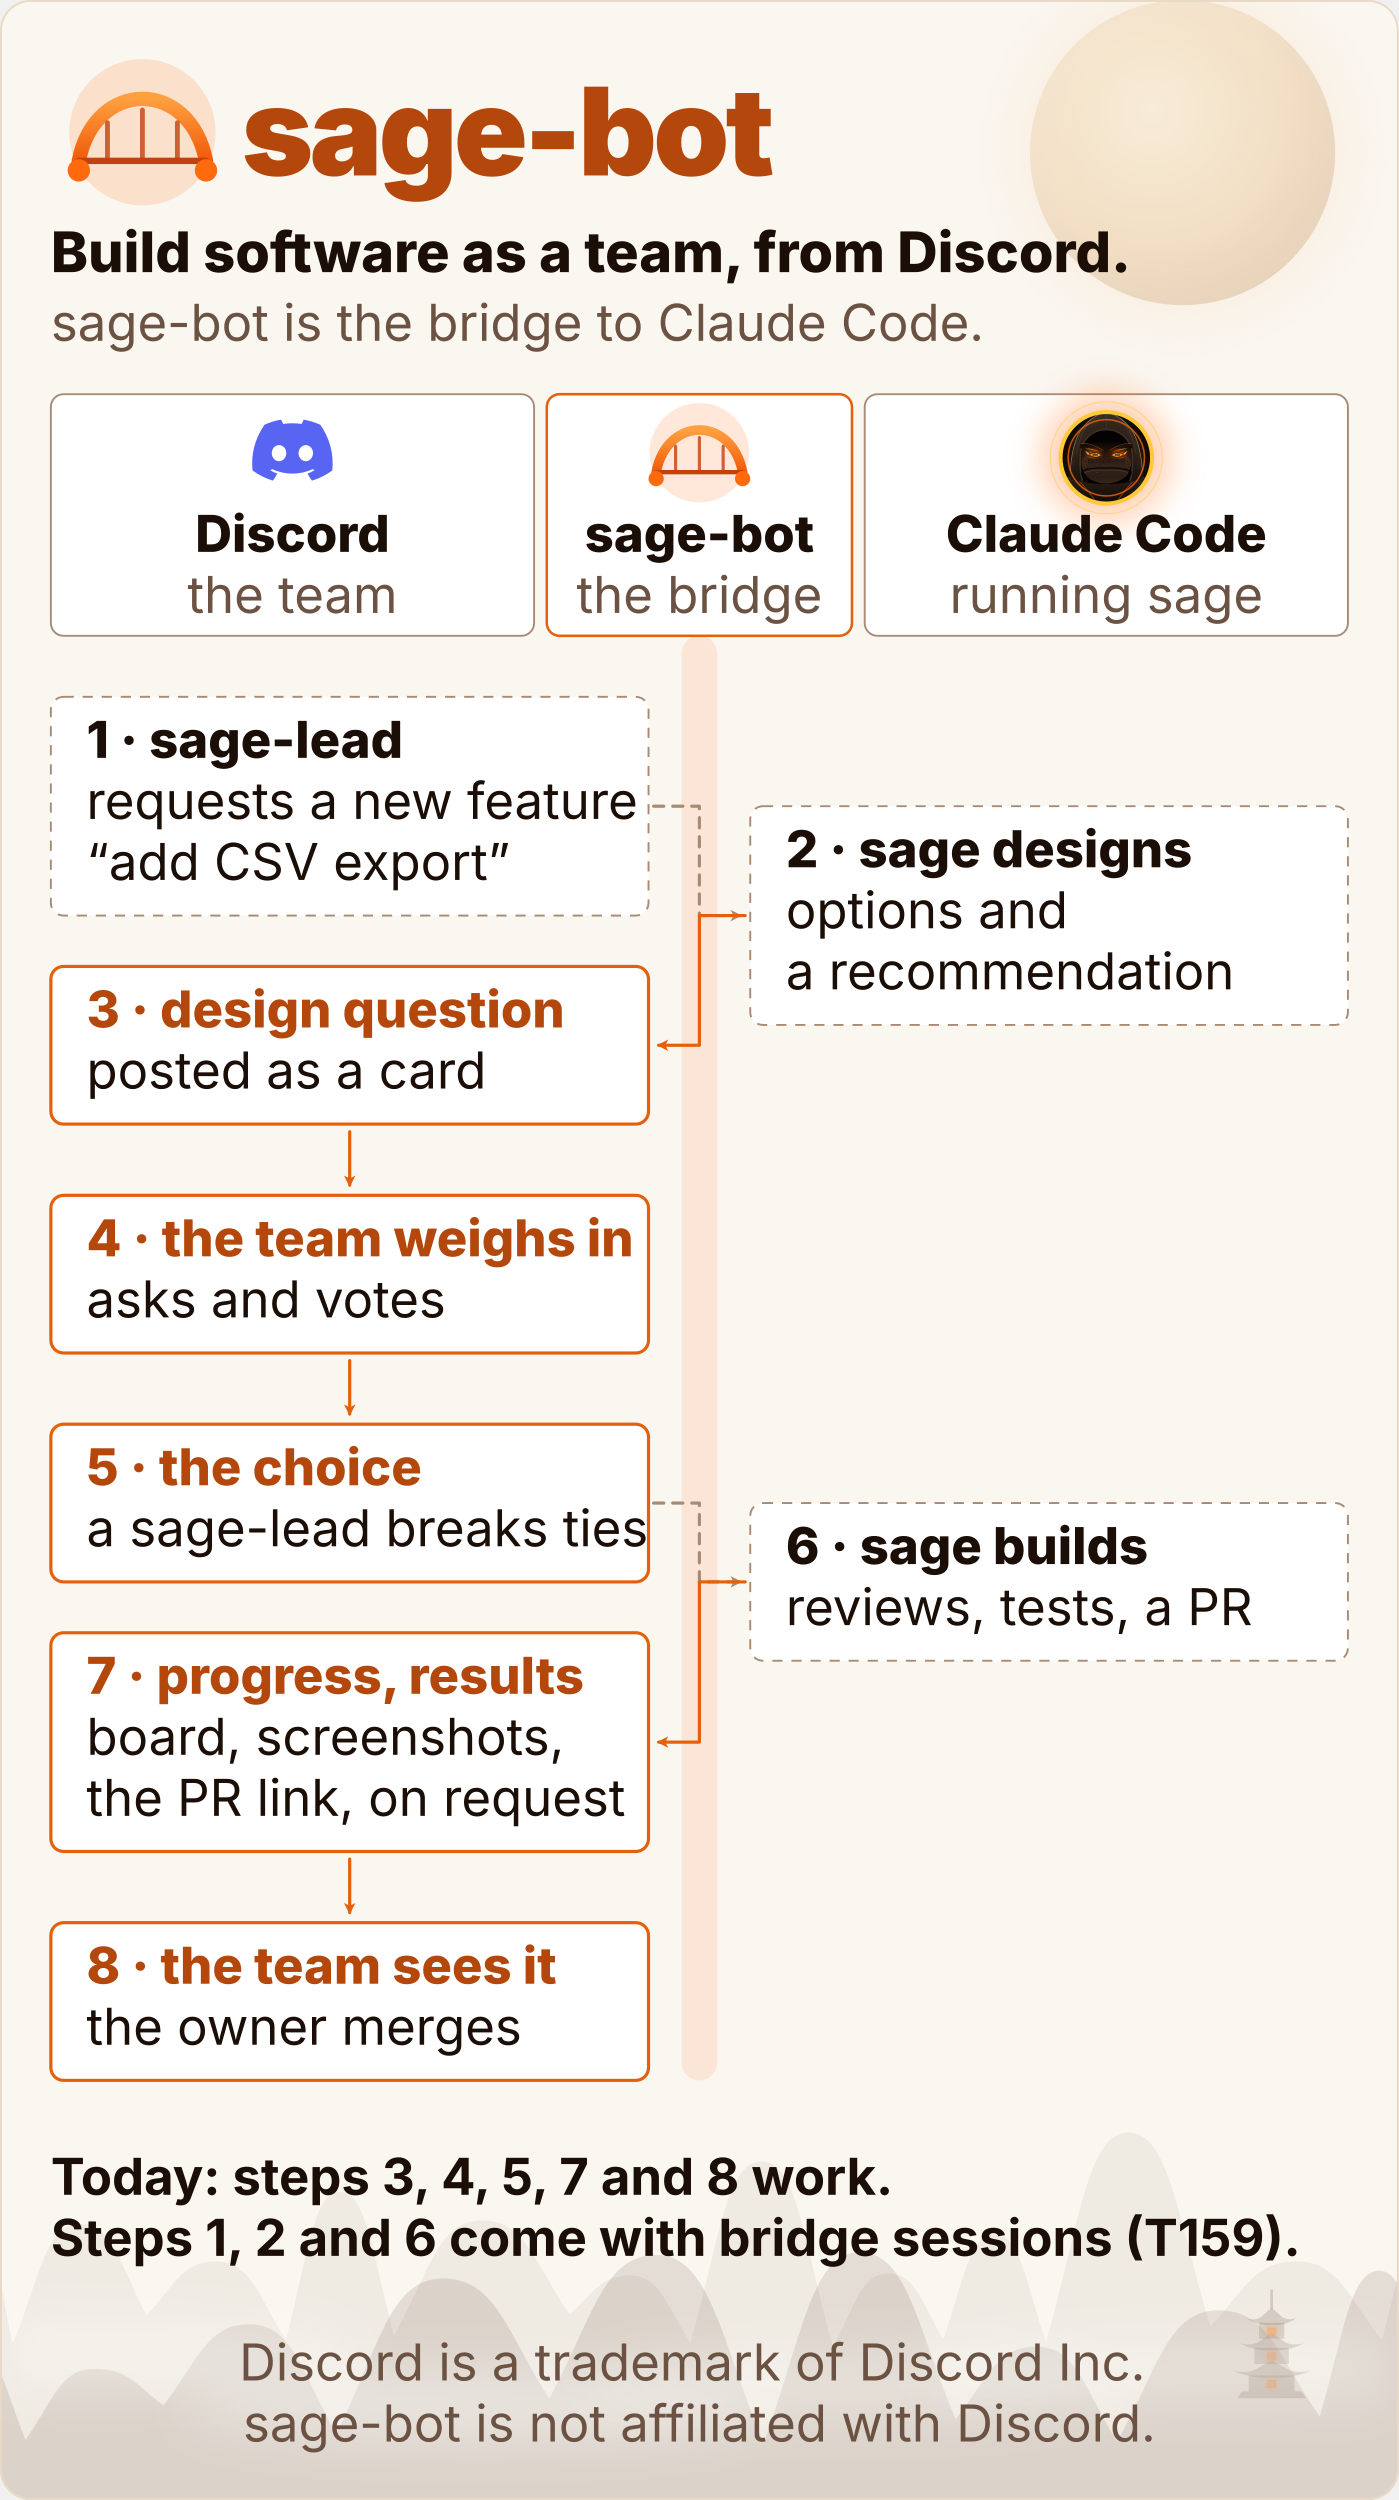
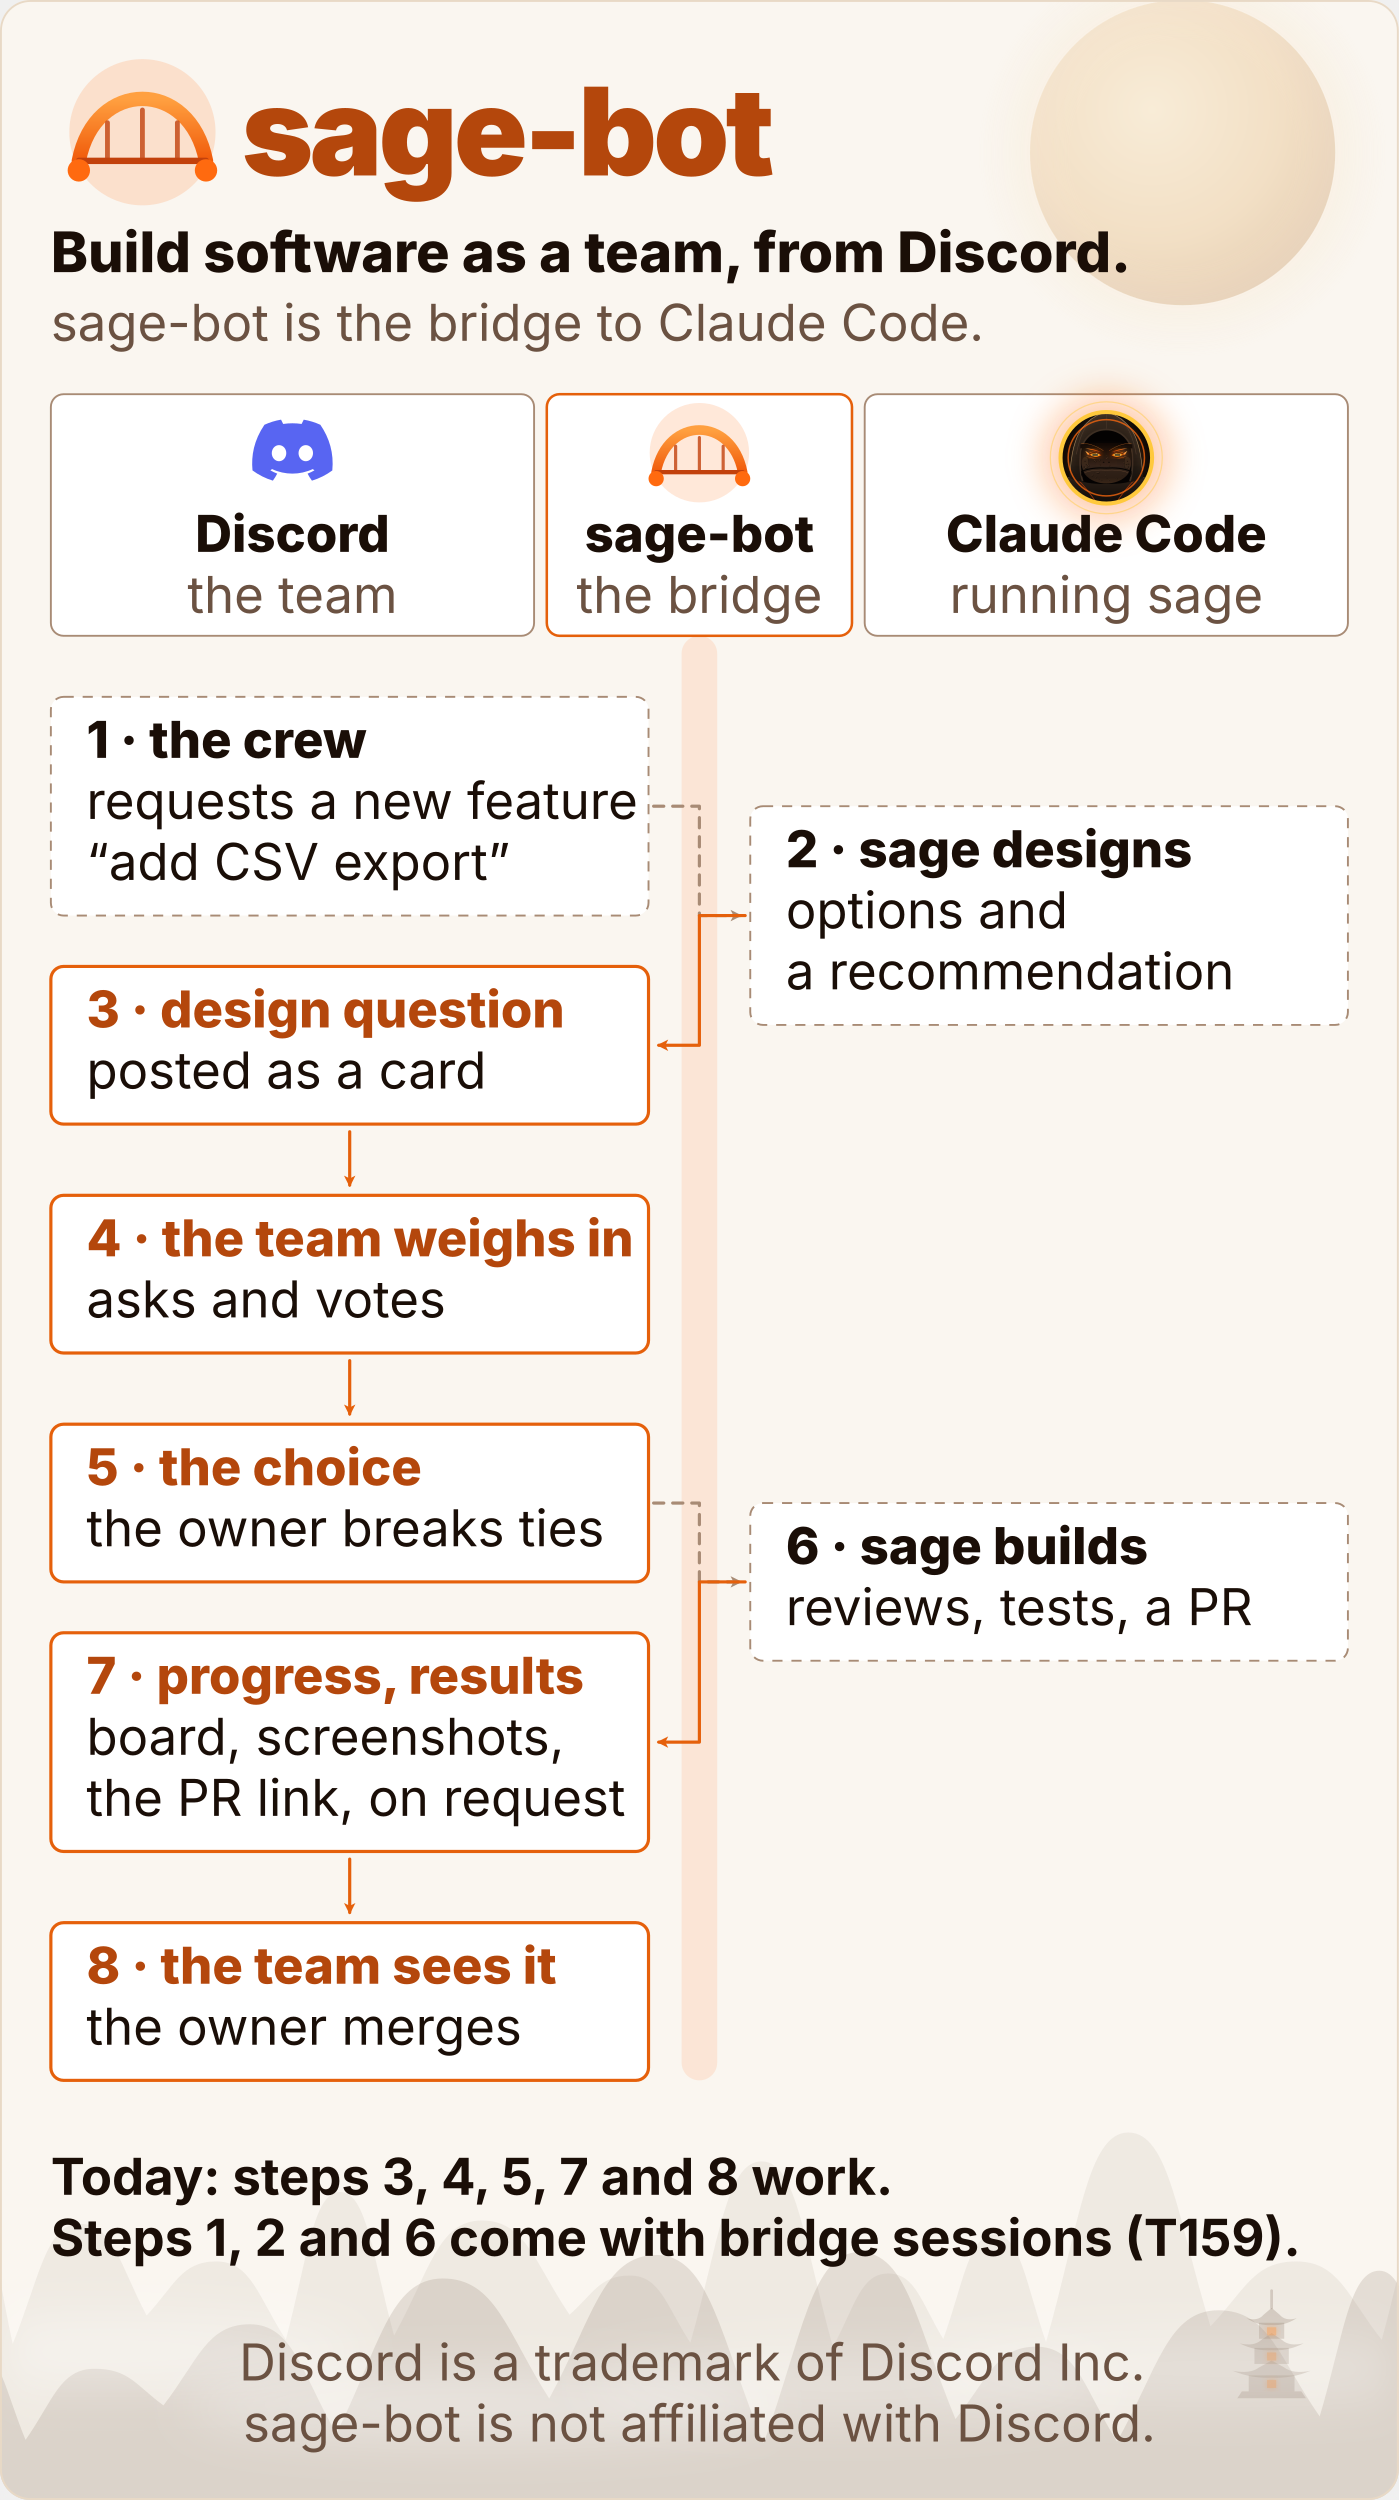
- <svg xmlns="http://www.w3.org/2000/svg" viewBox="0 0 1100 1966" width="1100" height="1966" role="img" aria-label="sage-bot bridges Discord and Claude Code running sage: a sage-lead requests a feature, sage designs, the team votes, sage builds and shows the results on request.">
+ <svg xmlns="http://www.w3.org/2000/svg" viewBox="0 0 1100 1966" width="1100" height="1966" role="img" aria-label="sage-bot bridges Discord and Claude Code running sage: a crew member requests a feature, sage designs, the crew votes, sage builds and shows the results on request.">
  <style>.pulse{animation:pulse 5s ease-in-out infinite}@keyframes pulse{50%{opacity:.55}}@media (prefers-reduced-motion:reduce){.pulse{animation:none}}</style>
  <defs>
    <linearGradient id="hero-l-sky" x1="0" y1="0" x2="0" y2="1">
      <stop offset="0" stop-color="#080605" />
      <stop offset="0.45" stop-color="#1B120C" />
      <stop offset="0.72" stop-color="#22160E" />
      <stop offset="1" stop-color="#0A0706" />
    </linearGradient>
    <radialGradient id="hero-l-haze">
      <stop offset="0" stop-color="#FF8A2A" stop-opacity="0.6" />
      <stop offset="0.5" stop-color="#FF6A0F" stop-opacity="0.2" />
      <stop offset="1" stop-color="#FF6A0F" stop-opacity="0" />
    </radialGradient>
    <radialGradient id="hero-l-moonglow">
      <stop offset="0.55" stop-color="#F2CD96" stop-opacity="0.5" />
      <stop offset="1" stop-color="#F2CD96" stop-opacity="0" />
    </radialGradient>
    <radialGradient id="hero-l-moon" cx="0.4" cy="0.36" r="0.72">
      <stop offset="0" stop-color="#F8E7C6" />
      <stop offset="0.6" stop-color="#E4BC88" />
      <stop offset="1" stop-color="#B8844F" />
    </radialGradient>
    <radialGradient id="hero-l-iris" cx="0.51" cy="0.52" r="0.56">
      <stop offset="0" stop-color="#FFF4C2" />
      <stop offset="0.16" stop-color="#FFD54A" />
      <stop offset="0.4" stop-color="#FDB022" />
      <stop offset="0.66" stop-color="#EE7A0C" />
      <stop offset="0.86" stop-color="#A83E08" />
      <stop offset="1" stop-color="#4A1803" />
    </radialGradient>
    <linearGradient id="hero-l-lid" x1="0" y1="0.34" x2="0" y2="0.96">
      <stop offset="0" stop-color="#000" stop-opacity="0.85" />
      <stop offset="1" stop-color="#000" stop-opacity="0" />
    </linearGradient>
    <linearGradient id="hero-l-markR" x1="0" y1="0.5" x2="1" y2="0.3">
      <stop offset="0" stop-color="#B83A0A" />
      <stop offset="0.55" stop-color="#FF6A0F" />
      <stop offset="1" stop-color="#FFB050" />
    </linearGradient>
    <linearGradient id="hero-l-markL" x1="1" y1="0.5" x2="0" y2="0.3">
      <stop offset="0" stop-color="#B83A0A" />
      <stop offset="0.55" stop-color="#FF6A0F" />
      <stop offset="1" stop-color="#FFB050" />
    </linearGradient>
    <linearGradient id="hero-l-skin" x1="0" y1="0" x2="0" y2="1">
      <stop offset="0" stop-color="#040202" />
      <stop offset="0.32" stop-color="#1A110B" />
      <stop offset="0.6" stop-color="#33231A" />
      <stop offset="0.86" stop-color="#2C1E14" />
      <stop offset="1" stop-color="#3A2618" />
    </linearGradient>
    <linearGradient id="hero-l-robe" x1="0" y1="0" x2="0" y2="1">
      <stop offset="0" stop-color="#2B2018" />
      <stop offset="1" stop-color="#100B08" />
    </linearGradient>
    <linearGradient id="hero-l-bust" x1="0" y1="0" x2="0" y2="1">
      <stop offset="0" stop-color="#2B2018" />
      <stop offset="1" stop-color="#0A0604" />
    </linearGradient>
    <linearGradient id="hero-l-hood" x1="0" y1="0" x2="0" y2="1">
      <stop offset="0" stop-color="#382A1F" />
      <stop offset="1" stop-color="#18120D" />
    </linearGradient>
    <linearGradient id="hero-l-rock" x1="0" y1="0" x2="0" y2="1">
      <stop offset="0" stop-color="#33271D" />
      <stop offset="1" stop-color="#0D0907" />
    </linearGradient>
    <radialGradient id="hero-l-disc" cx="0.5" cy="0.42" r="0.62">
      <stop offset="0" stop-color="#3B2B1E" />
      <stop offset="1" stop-color="#100B08" />
    </radialGradient>
    <radialGradient id="hero-l-orb" cx="0.4" cy="0.38" r="0.65">
      <stop offset="0" stop-color="#FFF6D0" />
      <stop offset="0.45" stop-color="#FFC93C" />
      <stop offset="1" stop-color="#FF6A0F" />
    </radialGradient>
    <linearGradient id="hero-l-fall" x1="0" y1="0" x2="0" y2="1">
      <stop offset="0" stop-color="#F4E6CC" stop-opacity="0.95" />
      <stop offset="1" stop-color="#F4E6CC" stop-opacity="0" />
    </linearGradient>
    <linearGradient id="hero-l-word" x1="0" y1="0" x2="0" y2="1">
      <stop offset="0.2" stop-color="#FFF8EC" />
      <stop offset="0.5" stop-color="#FFD27A" />
      <stop offset="0.72" stop-color="#FF8A2A" />
      <stop offset="0.9" stop-color="#E2470A" />
    </linearGradient>
    <linearGradient id="hero-l-ember" x1="0" y1="0" x2="0" y2="1">
      <stop offset="0" stop-color="#FFA040" />
      <stop offset="1" stop-color="#F05A0A" />
    </linearGradient>
    <filter id="hero-l-wordglow" x="-10%" y="-20%" width="120%" height="140%">
      <feGaussianBlur in="SourceAlpha" stdDeviation="10" result="b" />
      <feFlood flood-color="#FF6A0F" flood-opacity="0.7" />
      <feComposite in2="b" operator="in" result="g" />
      <feMerge>
        <feMergeNode in="g" />
        <feMergeNode in="SourceGraphic" />
      </feMerge>
    </filter>
    <filter id="hero-l-glow" x="-50%" y="-50%" width="200%" height="200%">
      <feGaussianBlur in="SourceGraphic" stdDeviation="2.6" result="b" />
      <feMerge>
        <feMergeNode in="b" />
        <feMergeNode in="SourceGraphic" />
      </feMerge>
    </filter>
    <filter id="hero-l-blur" x="-50%" y="-50%" width="200%" height="200%">
      <feGaussianBlur stdDeviation="14" />
    </filter>
    <filter id="hero-l-mist" x="-30%" y="-200%" width="160%" height="500%">
      <feGaussianBlur stdDeviation="20" />
    </filter>
    <marker id="hero-l-hot" viewBox="0 0 12 12" refX="10" refY="6" markerWidth="9" markerHeight="9" markerUnits="userSpaceOnUse" orient="auto-start-reverse">
      <path d="M0 0 L12 6 L0 12 L3 6 z" fill="#E5600B" />
    </marker>
    <marker id="hero-l-muted" viewBox="0 0 12 12" refX="10" refY="6" markerWidth="9" markerHeight="9" markerUnits="userSpaceOnUse" orient="auto-start-reverse">
      <path d="M0 0 L12 6 L0 12 L3 6 z" fill="#A88B75" />
    </marker>
    <marker id="hero-l-bad" viewBox="0 0 12 12" refX="10" refY="6" markerWidth="9" markerHeight="9" markerUnits="userSpaceOnUse" orient="auto-start-reverse">
      <path d="M0 0 L12 6 L0 12 L3 6 z" fill="#C7361F" />
    </marker>
    <marker id="hero-l-loop" viewBox="0 0 12 12" refX="10" refY="6" markerWidth="9" markerHeight="9" markerUnits="userSpaceOnUse" orient="auto-start-reverse">
      <path d="M0 0 L12 6 L0 12 L3 6 z" fill="#B4470C" />
    </marker>
    <clipPath id="hero-l-frame">
      <rect width="1100" height="1966" rx="24" />
    </clipPath>
  </defs>
  <g clip-path="url(#hero-l-frame)">
    <rect width="1100" height="1966" rx="24" fill="#FAF6F0" />
    <circle cx="930" cy="120" r="161.3" fill="url(#hero-l-moonglow)" opacity="0.4" />
    <circle cx="930" cy="120" r="120" fill="url(#hero-l-moon)" opacity="0.3" />
    <path d="M-60 1966 L-60 1846 C-46 1780.3 -42.5 1726.6 -25 1726.6 C-7.5 1726.6 -4 1779.1 10 1843.3 C31.1 1791.3 36.3 1748.8 62.6 1748.8 C89 1748.8 94.2 1781.3 115.3 1820.9 C137.2 1797.5 142.7 1778.4 170 1778.4 C197.4 1778.4 202.9 1806.1 224.8 1839.9 C241.8 1776 246.1 1723.8 267.4 1723.8 C288.6 1723.8 292.9 1774.6 309.9 1836.7 C337.5 1786.9 344.4 1746.2 378.9 1746.2 C413.4 1746.2 420.3 1779.6 447.9 1820.3 C466.9 1803.4 471.7 1789.5 495.4 1789.5 C519.2 1789.5 523.9 1813.3 542.9 1842.3 C565.3 1763.9 570.9 1699.7 598.9 1699.7 C626.9 1699.7 632.5 1765.4 655 1845.6 C672.3 1813.9 676.7 1787.9 698.4 1787.9 C720.1 1787.9 724.5 1811.1 741.8 1839.4 C758 1794.2 762 1757.2 782.2 1757.2 C802.4 1757.2 806.5 1795.3 822.6 1841.9 C848.5 1751.2 855 1677 887.3 1677 C919.6 1677 926.1 1745.6 951.9 1829.4 C978.9 1801.4 985.6 1778.4 1019.3 1778.4 C1052.9 1778.4 1059.7 1806.1 1086.6 1840 C1108.6 1760.8 1114.1 1696 1141.5 1696 C1169 1696 1174.5 1746.6 1196.5 1808.4 L1196.5 1966 Z" fill="#8C7867" opacity="0.1" />
    <path d="M973 1886 L1027 1886 L1023.4 1880.6 L976.6 1880.6 Z" fill="#8C7867" opacity="0.3" />
    <path d="M982 1880.6 L1018 1880.6 L1018 1868 L982 1868 Z" fill="#8C7867" opacity="0.3" />
    <path d="M969.4 1864.4 Q983.2 1867.1 990.2 1861.7 L1000 1856.3 L1009.8 1861.7 Q1016.8 1867.1 1030.6 1864.4 Q1015.3 1870.7 1000 1869.8 Q984.7 1870.7 969.4 1864.4 Z" fill="#8C7867" opacity="0.3" />
    <path d="M996.4 1877.9 L1003.6 1877.9 L1003.6 1871.6 L996.4 1871.6 Z" fill="#FF8A2A" opacity="0.48" filter="url(#hero-l-glow)" />
    <path d="M986.5 1859 L1013.5 1859 L1013.5 1846.4 L986.5 1846.4 Z" fill="#8C7867" opacity="0.3" />
    <path d="M974.8 1842.8 Q986.1 1845.5 991.9 1840.1 L1000 1834.7 L1008.1 1840.1 Q1013.9 1845.5 1025.2 1842.8 Q1012.6 1849.1 1000 1848.2 Q987.4 1849.1 974.8 1842.8 Z" fill="#8C7867" opacity="0.3" />
    <path d="M996.4 1856.3 L1003.6 1856.3 L1003.6 1850 L996.4 1850 Z" fill="#FF8A2A" opacity="0.48" filter="url(#hero-l-glow)" />
    <path d="M990.1 1839.2 L1009.9 1839.2 L1009.9 1826.6 L990.1 1826.6 Z" fill="#8C7867" opacity="0.3" />
    <path d="M980.2 1823 Q989.1 1825.7 993.7 1820.3 L1000 1814.9 L1006.3 1820.3 Q1010.9 1825.7 1019.8 1823 Q1009.9 1829.3 1000 1828.4 Q990.1 1829.3 980.2 1823 Z" fill="#8C7867" opacity="0.3" />
    <path d="M996.4 1836.5 L1003.6 1836.5 L1003.6 1830.2 L996.4 1830.2 Z" fill="#FF8A2A" opacity="0.48" filter="url(#hero-l-glow)" />
    <path d="M1000 1814.9 L1000 1801.4" fill="none" stroke="#8C7867" stroke-width="2.2" stroke-linecap="round" opacity="0.3" />
    <path d="M-60 1966 L-60 1926 C-44 1883.1 -40 1848 -20 1848 C0 1848 4 1879.8 20.1 1918.7 C41.7 1888 47.2 1862.8 74.3 1862.8 C101.4 1862.8 106.8 1875.7 128.5 1891.6 C155.7 1856.5 162.5 1827.8 196.5 1827.8 C230.5 1827.8 237.3 1866.5 264.5 1913.8 C298 1846.7 306.4 1791.8 348.2 1791.8 C390.1 1791.8 398.5 1834.3 431.9 1886.2 C465.7 1824.1 474.1 1773.3 516.2 1773.3 C558.4 1773.3 566.8 1839.9 600.5 1921.3 C630.7 1838.7 638.2 1771 675.9 1771 C713.6 1771 721.2 1830.1 751.4 1902.3 C776.8 1871 783.1 1845.4 814.9 1845.4 C846.7 1845.4 853 1879.1 878.4 1920.1 C910.3 1863.3 918.3 1816.8 958.1 1816.8 C997.9 1816.8 1005.9 1854.4 1037.8 1900.3 C1056.5 1837.3 1061.2 1785.7 1084.7 1785.7 C1108.2 1785.7 1112.9 1847.4 1131.7 1922.7 C1154 1889.1 1159.6 1861.5 1187.5 1861.5 C1215.4 1861.5 1221 1872.7 1243.4 1886.3 L1243.4 1966 Z" fill="#8C7867" opacity="0.2" />
    <ellipse cx="80" cy="1849.1" rx="203.6" ry="26" fill="#FFFFFF" opacity="0.4" filter="url(#hero-l-mist)" />
    <ellipse cx="375.7" cy="1891.1" rx="230.1" ry="26" fill="#FFFFFF" opacity="0.4" filter="url(#hero-l-mist)" />
    <ellipse cx="666.1" cy="1874.7" rx="205.4" ry="26" fill="#FFFFFF" opacity="0.3" filter="url(#hero-l-mist)" />
    <ellipse cx="958.9" cy="1862.6" rx="234.2" ry="26" fill="#FFFFFF" opacity="0.3" filter="url(#hero-l-mist)" />
    <g class="pulse">
      <circle cx="112" cy="104" r="57.5" fill="#FF6A0F" opacity="0.16" />
    </g>
    <path d="M62 126.5 C 74.5 61.5, 149.5 61.5, 162 126.5" fill="none" stroke="url(#hero-l-ember)" stroke-width="11.3" stroke-linecap="round" />
    <path d="M62 126.5 L 162 126.5" fill="none" stroke="#C2410C" stroke-width="5" stroke-linecap="round" />
    <path d="M84.5 96.5 L 84.5 126.5 M112 86.5 L 112 126.5 M139.5 96.5 L 139.5 126.5" fill="none" stroke="#C2410C" stroke-width="3.8" stroke-linecap="round" opacity="0.8" />
    <circle cx="62" cy="134" r="8.8" fill="#FF6A0F" />
    <circle cx="162" cy="134" r="8.8" fill="#FF6A0F" />
    <text x="190" y="138" font-family="-apple-system, BlinkMacSystemFont, 'Segoe UI', Inter, Helvetica, Arial, sans-serif" font-size="96" font-weight="900" letter-spacing="-3" fill="#B4470C">sage-bot</text>
    <text x="40" y="214" font-family="-apple-system, BlinkMacSystemFont, 'Segoe UI', Inter, Helvetica, Arial, sans-serif" font-size="44" font-weight="800" fill="#1A0E07" text-anchor="start">
      <tspan x="40" dy="0">Build software as a team, from Discord.</tspan>
    </text>
    <text x="40" y="268" font-family="-apple-system, BlinkMacSystemFont, 'Segoe UI', Inter, Helvetica, Arial, sans-serif" font-size="40" font-weight="400" fill="#6B5242" text-anchor="start">
      <tspan x="40" dy="0">sage-bot is the bridge to Claude Code.</tspan>
    </text>
    <rect x="536" y="500" width="28" height="1136" rx="14" fill="#FF6A0F" opacity="0.12" />
    <rect x="40" y="310" width="380" height="190" rx="10" fill="#FFFFFF" stroke="#A88B75" stroke-width="1.5" />
    <svg x="198.3" y="330" width="63.3" height="48" viewBox="0 0 126.644 96">
      <path d="M81.15,0c-1.238,2.197-2.349,4.47-3.359,6.794-9.598-1.44-19.372-1.44-28.994,0-.985-2.324-2.122-4.597-3.359-6.794-9.017,1.541-17.806,4.243-26.14,8.057C2.779,32.53-1.691,56.373.531,79.886c9.673,7.148,20.508,12.603,32.05,16.088,2.601-3.485,4.9-7.198,6.87-11.062-3.738-1.389-7.35-3.132-10.81-5.152.909-.657,1.793-1.339,2.652-1.995,20.281,9.547,43.77,9.547,64.076,0,.859.707,1.743,1.389,2.652,1.995-3.46,2.046-7.072,3.763-10.835,5.178,1.97,3.864,4.268,7.577,6.87,11.062,11.542-3.485,22.377-8.916,32.051-16.063,2.626-27.277-4.496-50.917-18.817-71.855C98.981,4.268,90.192,1.566,81.175.051l-.025-.051ZM42.28,65.414c-6.238,0-11.416-5.657-11.416-12.653s4.976-12.679,11.391-12.679,11.517,5.708,11.416,12.679c-.101,6.971-5.026,12.653-11.391,12.653ZM84.358,65.414c-6.264,0-11.391-5.657-11.391-12.653s4.976-12.679,11.391-12.679,11.492,5.708,11.391,12.679c-.101,6.971-5.026,12.653-11.391,12.653Z" fill="#5865f2" />
    </svg>
    <text x="230" y="434" font-family="-apple-system, BlinkMacSystemFont, 'Segoe UI', Inter, Helvetica, Arial, sans-serif" font-size="40" font-weight="800" fill="#1A0E07" text-anchor="middle">
      <tspan x="230" dy="0">Discord</tspan>
    </text>
    <text x="230" y="482" font-family="-apple-system, BlinkMacSystemFont, 'Segoe UI', Inter, Helvetica, Arial, sans-serif" font-size="40" font-weight="400" fill="#6B5242" text-anchor="middle">
      <tspan x="230" dy="0">the team</tspan>
    </text>
    <rect x="430" y="310" width="240" height="190" rx="10" fill="#FFFFFF" stroke="#E5600B" stroke-width="2" />
    <g class="pulse">
      <circle cx="550" cy="356" r="39.1" fill="#FF6A0F" opacity="0.16" />
    </g>
    <path d="M516 371.3 C 524.5 327.1, 575.5 327.1, 584 371.3" fill="none" stroke="url(#hero-l-ember)" stroke-width="7.6" stroke-linecap="round" />
    <path d="M516 371.3 L 584 371.3" fill="none" stroke="#C2410C" stroke-width="3.4" stroke-linecap="round" />
    <path d="M531.3 350.9 L 531.3 371.3 M550 344.1 L 550 371.3 M568.7 350.9 L 568.7 371.3" fill="none" stroke="#C2410C" stroke-width="2.5" stroke-linecap="round" opacity="0.8" />
    <circle cx="516" cy="376.4" r="6" fill="#FF6A0F" />
    <circle cx="584" cy="376.4" r="6" fill="#FF6A0F" />
    <text x="550" y="434" font-family="-apple-system, BlinkMacSystemFont, 'Segoe UI', Inter, Helvetica, Arial, sans-serif" font-size="40" font-weight="800" fill="#1A0E07" text-anchor="middle">
      <tspan x="550" dy="0">sage-bot</tspan>
    </text>
    <text x="550" y="482" font-family="-apple-system, BlinkMacSystemFont, 'Segoe UI', Inter, Helvetica, Arial, sans-serif" font-size="40" font-weight="400" fill="#6B5242" text-anchor="middle">
      <tspan x="550" dy="0">the bridge</tspan>
    </text>
    <rect x="680" y="310" width="380" height="190" rx="10" fill="#FFFFFF" stroke="#A88B75" stroke-width="1.5" />
    <g class="pulse">
      <circle cx="870" cy="360" r="50" fill="#FF6A0F" opacity="0.34" filter="url(#hero-l-blur)" />
    </g>
    <circle cx="870" cy="360" r="44" fill="none" stroke="#FFC93C" stroke-width="1" opacity="0.45" />
    <defs>
      <clipPath id="hero-l-emblem">
        <circle cx="870" cy="360" r="36" />
      </clipPath>
    </defs>
    <circle cx="870" cy="360" r="36" fill="#0A0604" />
    <g clip-path="url(#hero-l-emblem)">
      <g class="pulse">
        <ellipse cx="870" cy="360.9" rx="39.8" ry="30.3" fill="url(#hero-l-haze)" opacity="0.48" />
      </g>
      <path d="M845 374.5 C838.2 376 831 379.5 827.9 389.3 L826.4 401.8 L913.6 401.8 L912.1 389.3 C909 379.5 901.8 376 895 374.5 Z" fill="url(#hero-l-bust)" />
      <path d="M841.6 375.3 C836.3 376.8 830.6 380.2 827.9 389.7" fill="none" stroke="#F2C88C" stroke-width="0.4" opacity="0.45" stroke-linecap="round" />
      <path d="M898.4 375.3 C903.7 376.8 909.4 380.2 912.1 389.7" fill="none" stroke="#F2C88C" stroke-width="0.4" opacity="0.45" stroke-linecap="round" />
      <path d="M847.3 376.8 C852.6 382.1 858.6 389.3 865.1 399.9" fill="none" stroke="#C2410C" stroke-width="0.6" opacity="0.8" stroke-linecap="round" />
      <path d="M892.7 376.8 C887.4 382.1 881.4 389.3 874.9 399.9" fill="none" stroke="#C2410C" stroke-width="0.6" opacity="0.8" stroke-linecap="round" />
      <path d="M870 323.4 C874.9 325.3 887.8 330.2 893.5 345 C896.9 353.7 898 364.7 899.2 375.7 C893.1 379.1 883.3 380.6 870 380.6 C856.7 380.6 846.9 379.1 840.8 375.7 C842 364.7 843.1 353.7 846.5 345 C852.2 330.2 865.1 325.3 870 323.4 Z" fill="url(#hero-l-hood)" />
      <path d="M858.3 329.1 C852.6 335.9 848.4 345.4 846.5 357.1" fill="none" stroke="#4A392B" stroke-width="0.5" opacity="0.8" stroke-linecap="round" />
      <path d="M881.7 329.1 C887.4 335.9 891.6 345.4 893.5 357.1" fill="none" stroke="#4A392B" stroke-width="0.5" opacity="0.8" stroke-linecap="round" />
      <path d="M870 323.4 C870.6 328.3 870.4 332.8 870 337" fill="none" stroke="#4A392B" stroke-width="0.5" stroke-linecap="round" opacity="0.8" />
      <path d="M841.6 370.4 C842.3 360.9 843.5 353.3 846.5 345 C852.2 330.2 865.1 325.3 870 323.4 C874.9 325.3 887.8 330.2 893.5 345 C896.5 353.3 897.7 360.9 898.4 370.4" fill="none" stroke="#F2C88C" stroke-width="0.5" opacity="0.6" filter="url(#hero-l-glow)" />
      <path d="M870 337.8 C881 337.8 888.6 345.4 890.1 354.8 C891.2 363.5 890.5 373 888.6 378.3 C883.3 381.4 856.7 381.4 851.4 378.3 C849.5 373 848.8 363.5 849.9 354.8 C851.4 345.4 859 337.8 870 337.8 Z" fill="#040202" />
      <path d="M851.4 378.3 C849.5 373 848.8 363.5 849.9 354.8 C851.4 345.4 859 337.8 870 337.8 C881 337.8 888.6 345.4 890.1 354.8 C891.2 363.5 890.5 373 888.6 378.3" fill="none" stroke="#3E2F23" stroke-width="1.3" />
      <path d="M851.1 351.8 C849.5 359 849.9 367 852.9 372.6 C857.1 378.3 864.3 380.2 870 380.2 C875.7 380.2 882.9 378.3 887.1 372.6 C890.1 367 890.5 359 888.9 351.8 C885.2 344.6 854.8 344.6 851.1 351.8 Z" fill="url(#hero-l-skin)" />
      <ellipse cx="853.3" cy="364.3" rx="2.7" ry="4.9" fill="#3A291C" opacity="0.85" />
      <path d="M855.6 360.1 C856.4 363.5 856 367.3 854.5 369.2" fill="none" stroke="#120C08" stroke-width="0.3" stroke-linecap="round" opacity="0.7" />
      <circle cx="853.3" cy="362.8" r="0.5" fill="#1D130C" />
      <circle cx="854.3" cy="365.4" r="0.5" fill="#1D130C" />
      <circle cx="852.6" cy="367.3" r="0.5" fill="#1D130C" />
      <circle cx="853.7" cy="368.5" r="0.5" fill="#1D130C" />
      <ellipse cx="886.7" cy="364.3" rx="2.7" ry="4.9" fill="#3A291C" opacity="0.85" />
      <path d="M884.4 360.1 C883.6 363.5 884 367.3 885.5 369.2" fill="none" stroke="#120C08" stroke-width="0.3" stroke-linecap="round" opacity="0.7" />
      <circle cx="886.7" cy="362.8" r="0.5" fill="#1D130C" />
      <circle cx="885.7" cy="365.4" r="0.5" fill="#1D130C" />
      <circle cx="887.4" cy="367.3" r="0.5" fill="#1D130C" />
      <circle cx="886.3" cy="368.5" r="0.5" fill="#1D130C" />
      <circle cx="861.7" cy="362.9" r="0.7" fill="#1D130C" opacity="0.85" />
      <circle cx="861.5" cy="362.6" r="0.3" fill="#9A7050" opacity="0.5" />
      <circle cx="856.4" cy="366.3" r="0.6" fill="#1D130C" opacity="0.85" />
      <circle cx="856.2" cy="366.1" r="0.3" fill="#9A7050" opacity="0.5" />
      <circle cx="882.4" cy="366.4" r="0.3" fill="#1D130C" opacity="0.85" />
      <circle cx="882.3" cy="366.2" r="0.1" fill="#9A7050" opacity="0.5" />
      <circle cx="859.3" cy="373.8" r="0.6" fill="#1D130C" opacity="0.85" />
      <circle cx="859.1" cy="373.6" r="0.3" fill="#9A7050" opacity="0.5" />
      <circle cx="862.7" cy="375.1" r="0.3" fill="#1D130C" opacity="0.85" />
      <circle cx="862.6" cy="375" r="0.1" fill="#9A7050" opacity="0.5" />
      <circle cx="870.8" cy="360.3" r="0.6" fill="#1D130C" opacity="0.85" />
      <circle cx="870.7" cy="360.1" r="0.3" fill="#9A7050" opacity="0.5" />
      <circle cx="887.4" cy="365" r="0.8" fill="#1D130C" opacity="0.85" />
      <circle cx="887.2" cy="364.8" r="0.3" fill="#9A7050" opacity="0.5" />
      <circle cx="887" cy="364.3" r="0.4" fill="#1D130C" opacity="0.85" />
      <circle cx="886.9" cy="364.2" r="0.2" fill="#9A7050" opacity="0.5" />
      <circle cx="860.7" cy="371.3" r="0.3" fill="#1D130C" opacity="0.85" />
      <circle cx="860.6" cy="371.2" r="0.1" fill="#9A7050" opacity="0.5" />
      <circle cx="870.4" cy="376.3" r="0.5" fill="#1D130C" opacity="0.85" />
      <circle cx="870.2" cy="376.2" r="0.2" fill="#9A7050" opacity="0.5" />
      <circle cx="855.2" cy="365.7" r="0.6" fill="#1D130C" opacity="0.85" />
      <circle cx="855" cy="365.5" r="0.3" fill="#9A7050" opacity="0.5" />
      <circle cx="871.9" cy="377.9" r="0.3" fill="#1D130C" opacity="0.85" />
      <circle cx="871.8" cy="377.7" r="0.2" fill="#9A7050" opacity="0.5" />
      <circle cx="872.5" cy="366.1" r="0.7" fill="#1D130C" opacity="0.85" />
      <circle cx="872.2" cy="365.8" r="0.3" fill="#9A7050" opacity="0.5" />
      <circle cx="872.6" cy="377.6" r="0.4" fill="#1D130C" opacity="0.85" />
      <circle cx="872.5" cy="377.4" r="0.2" fill="#9A7050" opacity="0.5" />
      <circle cx="862" cy="375.8" r="0.5" fill="#1D130C" opacity="0.85" />
      <circle cx="861.8" cy="375.6" r="0.2" fill="#9A7050" opacity="0.5" />
      <circle cx="884.1" cy="363.8" r="0.7" fill="#1D130C" opacity="0.85" />
      <circle cx="883.9" cy="363.6" r="0.3" fill="#9A7050" opacity="0.5" />
      <circle cx="863.9" cy="376.5" r="0.5" fill="#1D130C" opacity="0.85" />
      <circle cx="863.8" cy="376.3" r="0.2" fill="#9A7050" opacity="0.5" />
      <circle cx="863.1" cy="371.8" r="0.8" fill="#1D130C" opacity="0.85" />
      <circle cx="862.8" cy="371.5" r="0.4" fill="#9A7050" opacity="0.5" />
      <circle cx="869.7" cy="374.3" r="0.4" fill="#1D130C" opacity="0.85" />
      <circle cx="869.6" cy="374.2" r="0.2" fill="#9A7050" opacity="0.5" />
      <circle cx="870.4" cy="360.7" r="0.6" fill="#1D130C" opacity="0.85" />
      <circle cx="870.2" cy="360.5" r="0.3" fill="#9A7050" opacity="0.5" />
      <circle cx="859.2" cy="374.6" r="0.5" fill="#1D130C" opacity="0.85" />
      <circle cx="859" cy="374.5" r="0.2" fill="#9A7050" opacity="0.5" />
      <circle cx="882.6" cy="373.6" r="0.4" fill="#1D130C" opacity="0.85" />
      <circle cx="882.5" cy="373.5" r="0.2" fill="#9A7050" opacity="0.5" />
      <circle cx="861.8" cy="363.2" r="0.4" fill="#1D130C" opacity="0.85" />
      <circle cx="861.6" cy="363.1" r="0.2" fill="#9A7050" opacity="0.5" />
      <circle cx="869.5" cy="371.3" r="0.3" fill="#1D130C" opacity="0.85" />
      <circle cx="869.4" cy="371.2" r="0.1" fill="#9A7050" opacity="0.5" />
      <circle cx="854.3" cy="368.1" r="0.8" fill="#1D130C" opacity="0.85" />
      <circle cx="854" cy="367.8" r="0.4" fill="#9A7050" opacity="0.5" />
      <circle cx="878.5" cy="376.5" r="0.5" fill="#1D130C" opacity="0.85" />
      <circle cx="878.3" cy="376.3" r="0.2" fill="#9A7050" opacity="0.5" />
      <circle cx="864.8" cy="362.1" r="0.8" fill="#1D130C" opacity="0.85" />
      <circle cx="864.6" cy="361.8" r="0.3" fill="#9A7050" opacity="0.5" />
      <circle cx="864.1" cy="371.9" r="0.7" fill="#1D130C" opacity="0.85" />
      <circle cx="863.9" cy="371.6" r="0.3" fill="#9A7050" opacity="0.5" />
      <circle cx="881.7" cy="374.6" r="0.4" fill="#1D130C" opacity="0.85" />
      <circle cx="881.6" cy="374.5" r="0.2" fill="#9A7050" opacity="0.5" />
      <circle cx="859" cy="374.1" r="0.7" fill="#1D130C" opacity="0.85" />
      <circle cx="858.8" cy="373.8" r="0.3" fill="#9A7050" opacity="0.5" />
      <circle cx="865.4" cy="365.5" r="0.6" fill="#1D130C" opacity="0.85" />
      <circle cx="865.2" cy="365.4" r="0.2" fill="#9A7050" opacity="0.5" />
      <circle cx="877.4" cy="376" r="0.4" fill="#1D130C" opacity="0.85" />
      <circle cx="877.3" cy="375.9" r="0.2" fill="#9A7050" opacity="0.5" />
      <circle cx="870.3" cy="358.3" r="0.6" fill="#1D130C" opacity="0.85" />
      <circle cx="870.1" cy="358.1" r="0.2" fill="#9A7050" opacity="0.5" />
      <circle cx="860.8" cy="362.5" r="0.7" fill="#1D130C" opacity="0.85" />
      <circle cx="860.6" cy="362.2" r="0.3" fill="#9A7050" opacity="0.5" />
      <circle cx="866.4" cy="377.9" r="0.5" fill="#1D130C" opacity="0.85" />
      <circle cx="866.2" cy="377.7" r="0.2" fill="#9A7050" opacity="0.5" />
      <circle cx="864.3" cy="377.2" r="0.4" fill="#1D130C" opacity="0.85" />
      <circle cx="864.1" cy="377" r="0.2" fill="#9A7050" opacity="0.5" />
      <path d="M849.5 349.5 C854.1 348.4 860.9 350.3 868.9 355.6 C862.4 353.3 855.6 352.2 849.5 352.6 Z" fill="#120B07" />
      <path d="M890.5 349.5 C885.9 348.4 879.1 350.3 871.1 355.6 C877.6 353.3 884.4 352.2 890.5 352.6 Z" fill="#120B07" />
      <path d="M850.3 349 C854.8 348.2 860.9 349.9 867.7 354.4" fill="none" stroke="#FF8A2A" stroke-width="0.3" opacity="0.6" stroke-linecap="round" />
      <path d="M889.7 349 C885.2 348.2 879.1 349.9 872.3 354.4" fill="none" stroke="#FF8A2A" stroke-width="0.3" opacity="0.6" stroke-linecap="round" />
      <g class="pulse">
        <ellipse cx="860.5" cy="357.5" rx="8.7" ry="4.2" fill="#FF6A0F" opacity="0.45" filter="url(#hero-l-blur)" />
        <ellipse cx="879.5" cy="357.5" rx="8.7" ry="4.2" fill="#FF6A0F" opacity="0.45" filter="url(#hero-l-blur)" />
      </g>
      <defs>
        <clipPath id="hero-l-eye1">
          <path d="M866.1 358.2 C864.6 356.1 860 354.7 856.4 356.9 C857.6 359.4 862.8 360.6 866.1 358.2 Z" />
        </clipPath>
      </defs>
      <path d="M865.7 355.6 C863.1 354 858.6 352.8 853.3 352.6 C858 353.5 861.8 354.5 865.7 355.6 Z" fill="url(#hero-l-markL)" filter="url(#hero-l-glow)" />
      <path d="M866.4 358.1 C864.8 355.5 860 354 856.1 356.2 L853.5 354.6 L855.2 357.4 C859.4 358.8 863.2 358.8 866.1 358.2 Z" fill="url(#hero-l-markL)" filter="url(#hero-l-glow)" />
      <path d="M862.1 360.5 C859 360.7 856.1 359.7 853.4 358.4 C855.8 359.4 858.6 360.1 862.1 360.5 Z" fill="url(#hero-l-markL)" filter="url(#hero-l-glow)" />
      <path d="M866.1 358.2 C864.6 356.1 860 354.7 856.4 356.9 C857.6 359.4 862.8 360.6 866.1 358.2 Z" fill="url(#hero-l-iris)" />
      <g clip-path="url(#hero-l-eye1)">
        <path d="M860.1 357.8 L857 357.9 M860.1 357.9 L857.2 358.6 M860.2 358.1 L857.7 359.3 M860.4 358.2 L858.4 359.9 M860.7 358.3 L859.3 360.3 M860.9 358.3 L860.3 360.6 M861.2 358.3 L861.4 360.7 M861.5 358.3 L862.5 360.5 M861.8 358.2 L863.4 360.2 M862 358.1 L864.3 359.7 M862.1 358 L864.9 359.1 M862.2 357.9 L865.3 358.4 M862.3 357.7 L865.4 357.6 M862.2 357.6 L865.2 356.9 M862.1 357.4 L864.7 356.2 M861.9 357.3 L864 355.6 M861.7 357.2 L863.1 355.2 M861.4 357.2 L862.1 354.9 M861.1 357.2 L861 354.9 M860.8 357.2 L859.9 355 M860.6 357.3 L858.9 355.3 M860.4 357.4 L858.1 355.8 M860.2 357.5 L857.4 356.4 M860.1 357.6 L857.1 357.1" fill="none" stroke="#7A3203" stroke-width="0.1" opacity="0.3" />
        <g class="pulse">
          <rect x="858.4" y="356.9" width="5.5" height="1.7" rx="0.9" fill="#FFF1A8" opacity="0.5" />
        </g>
        <rect x="858.9" y="357.3" width="4.6" height="1" rx="0.5" fill="#050302" />
        <rect x="855.8" y="354.3" width="10.6" height="3.2" rx="0" fill="url(#hero-l-lid)" />
      </g>
      <path d="M866.1 358.2 C864.6 356.1 860 354.7 856.4 356.9 C857.6 359.4 862.8 360.6 866.1 358.2 Z" fill="none" stroke="#050302" stroke-width="0.2" />
      <path d="M866 357.6 C864.4 355.5 860 354.1 856.1 356.2" fill="none" stroke="#050302" stroke-width="0.2" stroke-linecap="round" />
      <ellipse cx="862.3" cy="356.9" rx="0.4" ry="0.2" fill="#FFFFFF" opacity="0.92" />
      <circle cx="861.6" cy="356.6" r="0.1" fill="#FFFFFF" opacity="0.8" />
      <defs>
        <clipPath id="hero-l-eye2">
          <path d="M873.9 358.2 C875.4 356.1 880 354.7 883.6 356.9 C882.4 359.4 877.2 360.6 873.9 358.2 Z" />
        </clipPath>
      </defs>
      <path d="M874.3 355.6 C876.9 354 881.4 352.8 886.7 352.6 C882 353.5 878.2 354.5 874.3 355.6 Z" fill="url(#hero-l-markR)" filter="url(#hero-l-glow)" />
      <path d="M873.6 358.1 C875.2 355.5 880 354 883.9 356.2 L886.5 354.6 L884.8 357.4 C880.6 358.8 876.8 358.8 873.9 358.2 Z" fill="url(#hero-l-markR)" filter="url(#hero-l-glow)" />
      <path d="M877.9 360.5 C881 360.7 883.9 359.7 886.6 358.4 C884.2 359.4 881.4 360.1 877.9 360.5 Z" fill="url(#hero-l-markR)" filter="url(#hero-l-glow)" />
      <path d="M873.9 358.2 C875.4 356.1 880 354.7 883.6 356.9 C882.4 359.4 877.2 360.6 873.9 358.2 Z" fill="url(#hero-l-iris)" />
      <g clip-path="url(#hero-l-eye2)">
        <path d="M879.9 357.8 L883 357.9 M879.9 357.9 L882.8 358.6 M879.8 358.1 L882.3 359.3 M879.6 358.2 L881.6 359.9 M879.3 358.3 L880.7 360.3 M879.1 358.3 L879.7 360.6 M878.8 358.3 L878.6 360.7 M878.5 358.3 L877.5 360.5 M878.2 358.2 L876.6 360.2 M878 358.1 L875.7 359.7 M877.9 358 L875.1 359.1 M877.8 357.9 L874.7 358.4 M877.7 357.7 L874.6 357.6 M877.8 357.6 L874.8 356.9 M877.9 357.4 L875.3 356.2 M878.1 357.3 L876 355.6 M878.3 357.2 L876.9 355.2 M878.6 357.2 L877.9 354.9 M878.9 357.2 L879 354.9 M879.2 357.2 L880.1 355 M879.4 357.3 L881.1 355.3 M879.6 357.4 L881.9 355.8 M879.8 357.5 L882.6 356.4 M879.9 357.6 L882.9 357.1" fill="none" stroke="#7A3203" stroke-width="0.1" opacity="0.3" />
        <g class="pulse">
          <rect x="876.1" y="356.9" width="5.5" height="1.7" rx="0.9" fill="#FFF1A8" opacity="0.5" />
        </g>
        <rect x="876.5" y="357.3" width="4.6" height="1" rx="0.5" fill="#050302" />
        <rect x="873.5" y="354.3" width="10.6" height="3.2" rx="0" fill="url(#hero-l-lid)" />
      </g>
      <path d="M873.9 358.2 C875.4 356.1 880 354.7 883.6 356.9 C882.4 359.4 877.2 360.6 873.9 358.2 Z" fill="none" stroke="#050302" stroke-width="0.2" />
      <path d="M874 357.6 C875.6 355.5 880 354.1 883.9 356.2" fill="none" stroke="#050302" stroke-width="0.2" stroke-linecap="round" />
      <ellipse cx="877.7" cy="356.9" rx="0.4" ry="0.2" fill="#FFFFFF" opacity="0.92" />
      <circle cx="878.4" cy="356.6" r="0.1" fill="#FFFFFF" opacity="0.8" />
      <ellipse cx="867.9" cy="363.5" rx="0.7" ry="0.4" fill="#070403" />
      <ellipse cx="872.1" cy="363.5" rx="0.7" ry="0.4" fill="#070403" />
      <path d="M852.9 371.7 C857.9 369.8 863.9 369.4 870 369.8 C876.1 369.4 882.1 369.8 887.1 371.7" fill="none" stroke="#8A6242" stroke-width="0.3" stroke-linecap="round" opacity="0.55" />
      <path d="M850.7 370.7 C856.4 368.1 863.6 367.7 870 368.1 C876.4 367.7 883.6 368.1 889.3 370.7" fill="none" stroke="#050302" stroke-width="0.9" stroke-linecap="round" />
      <path d="M850.7 370.7 C850.1 371.9 850.3 373.4 851.2 374.7" fill="none" stroke="#050302" stroke-width="0.6" stroke-linecap="round" />
      <path d="M889.3 370.7 C889.9 371.9 889.7 373.4 888.8 374.7" fill="none" stroke="#050302" stroke-width="0.6" stroke-linecap="round" />
    </g>
    <circle cx="870" cy="360" r="36" fill="none" stroke="#FFC93C" stroke-width="3.2" />
    <circle cx="870" cy="360" r="30" fill="none" stroke="#FF6A0F" stroke-width="1.2" opacity="0.75" />
    <text x="870" y="434" font-family="-apple-system, BlinkMacSystemFont, 'Segoe UI', Inter, Helvetica, Arial, sans-serif" font-size="40" font-weight="800" fill="#1A0E07" text-anchor="middle">
      <tspan x="870" dy="0">Claude Code</tspan>
    </text>
    <text x="870" y="482" font-family="-apple-system, BlinkMacSystemFont, 'Segoe UI', Inter, Helvetica, Arial, sans-serif" font-size="40" font-weight="400" fill="#6B5242" text-anchor="middle">
      <tspan x="870" dy="0">running sage</tspan>
    </text>
    <rect x="40" y="548" width="470" height="172" rx="10" fill="#FFFFFF" stroke="#A88B75" stroke-width="1.5" stroke-dasharray="8 7" />
    <text x="68" y="596" font-family="-apple-system, BlinkMacSystemFont, 'Segoe UI', Inter, Helvetica, Arial, sans-serif" font-size="40" font-weight="800" fill="#1A0E07" text-anchor="start">
-       <tspan x="68" dy="0">1 · sage-lead</tspan>
+       <tspan x="68" dy="0">1 · the crew</tspan>
    </text>
    <text x="68" y="644" font-family="-apple-system, BlinkMacSystemFont, 'Segoe UI', Inter, Helvetica, Arial, sans-serif" font-size="40" font-weight="400" fill="#1A0E07" text-anchor="start">
      <tspan x="68" dy="0">requests a new feature</tspan>
      <tspan x="68" dy="48">“add CSV export”</tspan>
    </text>
    <rect x="590" y="634" width="470" height="172" rx="10" fill="#FFFFFF" stroke="#A88B75" stroke-width="1.5" stroke-dasharray="8 7" />
    <text x="618" y="682" font-family="-apple-system, BlinkMacSystemFont, 'Segoe UI', Inter, Helvetica, Arial, sans-serif" font-size="40" font-weight="800" fill="#1A0E07" text-anchor="start">
      <tspan x="618" dy="0">2 · sage designs</tspan>
    </text>
    <text x="618" y="730" font-family="-apple-system, BlinkMacSystemFont, 'Segoe UI', Inter, Helvetica, Arial, sans-serif" font-size="40" font-weight="400" fill="#1A0E07" text-anchor="start">
      <tspan x="618" dy="0">options and</tspan>
      <tspan x="618" dy="48">a recommendation</tspan>
    </text>
    <rect x="40" y="760" width="470" height="124" rx="10" fill="#FFFFFF" stroke="#E5600B" stroke-width="2.5" />
    <text x="68" y="808" font-family="-apple-system, BlinkMacSystemFont, 'Segoe UI', Inter, Helvetica, Arial, sans-serif" font-size="40" font-weight="800" fill="#B4470C" text-anchor="start">
      <tspan x="68" dy="0">3 · design question</tspan>
    </text>
    <text x="68" y="856" font-family="-apple-system, BlinkMacSystemFont, 'Segoe UI', Inter, Helvetica, Arial, sans-serif" font-size="40" font-weight="400" fill="#1A0E07" text-anchor="start">
      <tspan x="68" dy="0">posted as a card</tspan>
    </text>
    <rect x="40" y="940" width="470" height="124" rx="10" fill="#FFFFFF" stroke="#E5600B" stroke-width="2.5" />
    <text x="68" y="988" font-family="-apple-system, BlinkMacSystemFont, 'Segoe UI', Inter, Helvetica, Arial, sans-serif" font-size="40" font-weight="800" fill="#B4470C" text-anchor="start">
      <tspan x="68" dy="0">4 · the team weighs in</tspan>
    </text>
    <text x="68" y="1036" font-family="-apple-system, BlinkMacSystemFont, 'Segoe UI', Inter, Helvetica, Arial, sans-serif" font-size="40" font-weight="400" fill="#1A0E07" text-anchor="start">
      <tspan x="68" dy="0">asks and votes</tspan>
    </text>
    <rect x="40" y="1120" width="470" height="124" rx="10" fill="#FFFFFF" stroke="#E5600B" stroke-width="2.5" />
    <text x="68" y="1168" font-family="-apple-system, BlinkMacSystemFont, 'Segoe UI', Inter, Helvetica, Arial, sans-serif" font-size="40" font-weight="800" fill="#B4470C" text-anchor="start">
      <tspan x="68" dy="0">5 · the choice</tspan>
    </text>
    <text x="68" y="1216" font-family="-apple-system, BlinkMacSystemFont, 'Segoe UI', Inter, Helvetica, Arial, sans-serif" font-size="40" font-weight="400" fill="#1A0E07" text-anchor="start">
-       <tspan x="68" dy="0">a sage-lead breaks ties</tspan>
+       <tspan x="68" dy="0">the owner breaks ties</tspan>
    </text>
    <rect x="590" y="1182" width="470" height="124" rx="10" fill="#FFFFFF" stroke="#A88B75" stroke-width="1.5" stroke-dasharray="8 7" />
    <text x="618" y="1230" font-family="-apple-system, BlinkMacSystemFont, 'Segoe UI', Inter, Helvetica, Arial, sans-serif" font-size="40" font-weight="800" fill="#1A0E07" text-anchor="start">
      <tspan x="618" dy="0">6 · sage builds</tspan>
    </text>
    <text x="618" y="1278" font-family="-apple-system, BlinkMacSystemFont, 'Segoe UI', Inter, Helvetica, Arial, sans-serif" font-size="40" font-weight="400" fill="#1A0E07" text-anchor="start">
      <tspan x="618" dy="0">reviews, tests, a PR</tspan>
    </text>
    <rect x="40" y="1284" width="470" height="172" rx="10" fill="#FFFFFF" stroke="#E5600B" stroke-width="2.5" />
    <text x="68" y="1332" font-family="-apple-system, BlinkMacSystemFont, 'Segoe UI', Inter, Helvetica, Arial, sans-serif" font-size="40" font-weight="800" fill="#B4470C" text-anchor="start">
      <tspan x="68" dy="0">7 · progress, results</tspan>
    </text>
    <text x="68" y="1380" font-family="-apple-system, BlinkMacSystemFont, 'Segoe UI', Inter, Helvetica, Arial, sans-serif" font-size="40" font-weight="400" fill="#1A0E07" text-anchor="start">
      <tspan x="68" dy="0">board, screenshots,</tspan>
      <tspan x="68" dy="48">the PR link, on request</tspan>
    </text>
    <rect x="40" y="1512" width="470" height="124" rx="10" fill="#FFFFFF" stroke="#E5600B" stroke-width="2.5" />
    <text x="68" y="1560" font-family="-apple-system, BlinkMacSystemFont, 'Segoe UI', Inter, Helvetica, Arial, sans-serif" font-size="40" font-weight="800" fill="#B4470C" text-anchor="start">
      <tspan x="68" dy="0">8 · the team sees it</tspan>
    </text>
    <text x="68" y="1608" font-family="-apple-system, BlinkMacSystemFont, 'Segoe UI', Inter, Helvetica, Arial, sans-serif" font-size="40" font-weight="400" fill="#1A0E07" text-anchor="start">
      <tspan x="68" dy="0">the owner merges</tspan>
    </text>
    <path d="M514 634 L 550 634 L 550 720 L 582 720" fill="none" stroke="#A88B75" stroke-width="2.5" stroke-dasharray="8 7" stroke-linecap="round" stroke-linejoin="round" marker-end="url(#hero-l-muted)" />
    <path d="M586 720 L 550 720 L 550 822 L 518 822" fill="none" stroke="#E5600B" stroke-width="2.5" stroke-linecap="round" stroke-linejoin="round" marker-end="url(#hero-l-hot)" />
    <path d="M275 890 L 275 932" fill="none" stroke="#E5600B" stroke-width="2.5" stroke-linecap="round" stroke-linejoin="round" marker-end="url(#hero-l-hot)" />
    <path d="M275 1070 L 275 1112" fill="none" stroke="#E5600B" stroke-width="2.5" stroke-linecap="round" stroke-linejoin="round" marker-end="url(#hero-l-hot)" />
    <path d="M514 1182 L 550 1182 L 550 1244 L 582 1244" fill="none" stroke="#A88B75" stroke-width="2.5" stroke-dasharray="8 7" stroke-linecap="round" stroke-linejoin="round" marker-end="url(#hero-l-muted)" />
    <path d="M586 1244 L 550 1244 L 550 1370 L 518 1370" fill="none" stroke="#E5600B" stroke-width="2.5" stroke-linecap="round" stroke-linejoin="round" marker-end="url(#hero-l-hot)" />
    <path d="M275 1462 L 275 1504" fill="none" stroke="#E5600B" stroke-width="2.5" stroke-linecap="round" stroke-linejoin="round" marker-end="url(#hero-l-hot)" />
    <text x="40" y="1726" font-family="-apple-system, BlinkMacSystemFont, 'Segoe UI', Inter, Helvetica, Arial, sans-serif" font-size="40" font-weight="700" fill="#1A0E07" text-anchor="start">
      <tspan x="40" dy="0">Today: steps 3, 4, 5, 7 and 8 work.</tspan>
      <tspan x="40" dy="48">Steps 1, 2 and 6 come with bridge sessions (T159).</tspan>
    </text>
    <text x="550" y="1872" font-family="-apple-system, BlinkMacSystemFont, 'Segoe UI', Inter, Helvetica, Arial, sans-serif" font-size="40" font-weight="400" fill="#6B5242" text-anchor="middle">
      <tspan x="550" dy="0">Discord is a trademark of Discord Inc.</tspan>
      <tspan x="550" dy="48">sage-bot is not affiliated with Discord.</tspan>
    </text>
  </g>
  <rect x="0.75" y="0.75" width="1098.5" height="1964.5" rx="23.25" fill="none" stroke="#E8D9C6" stroke-width="1.5" />
</svg>
